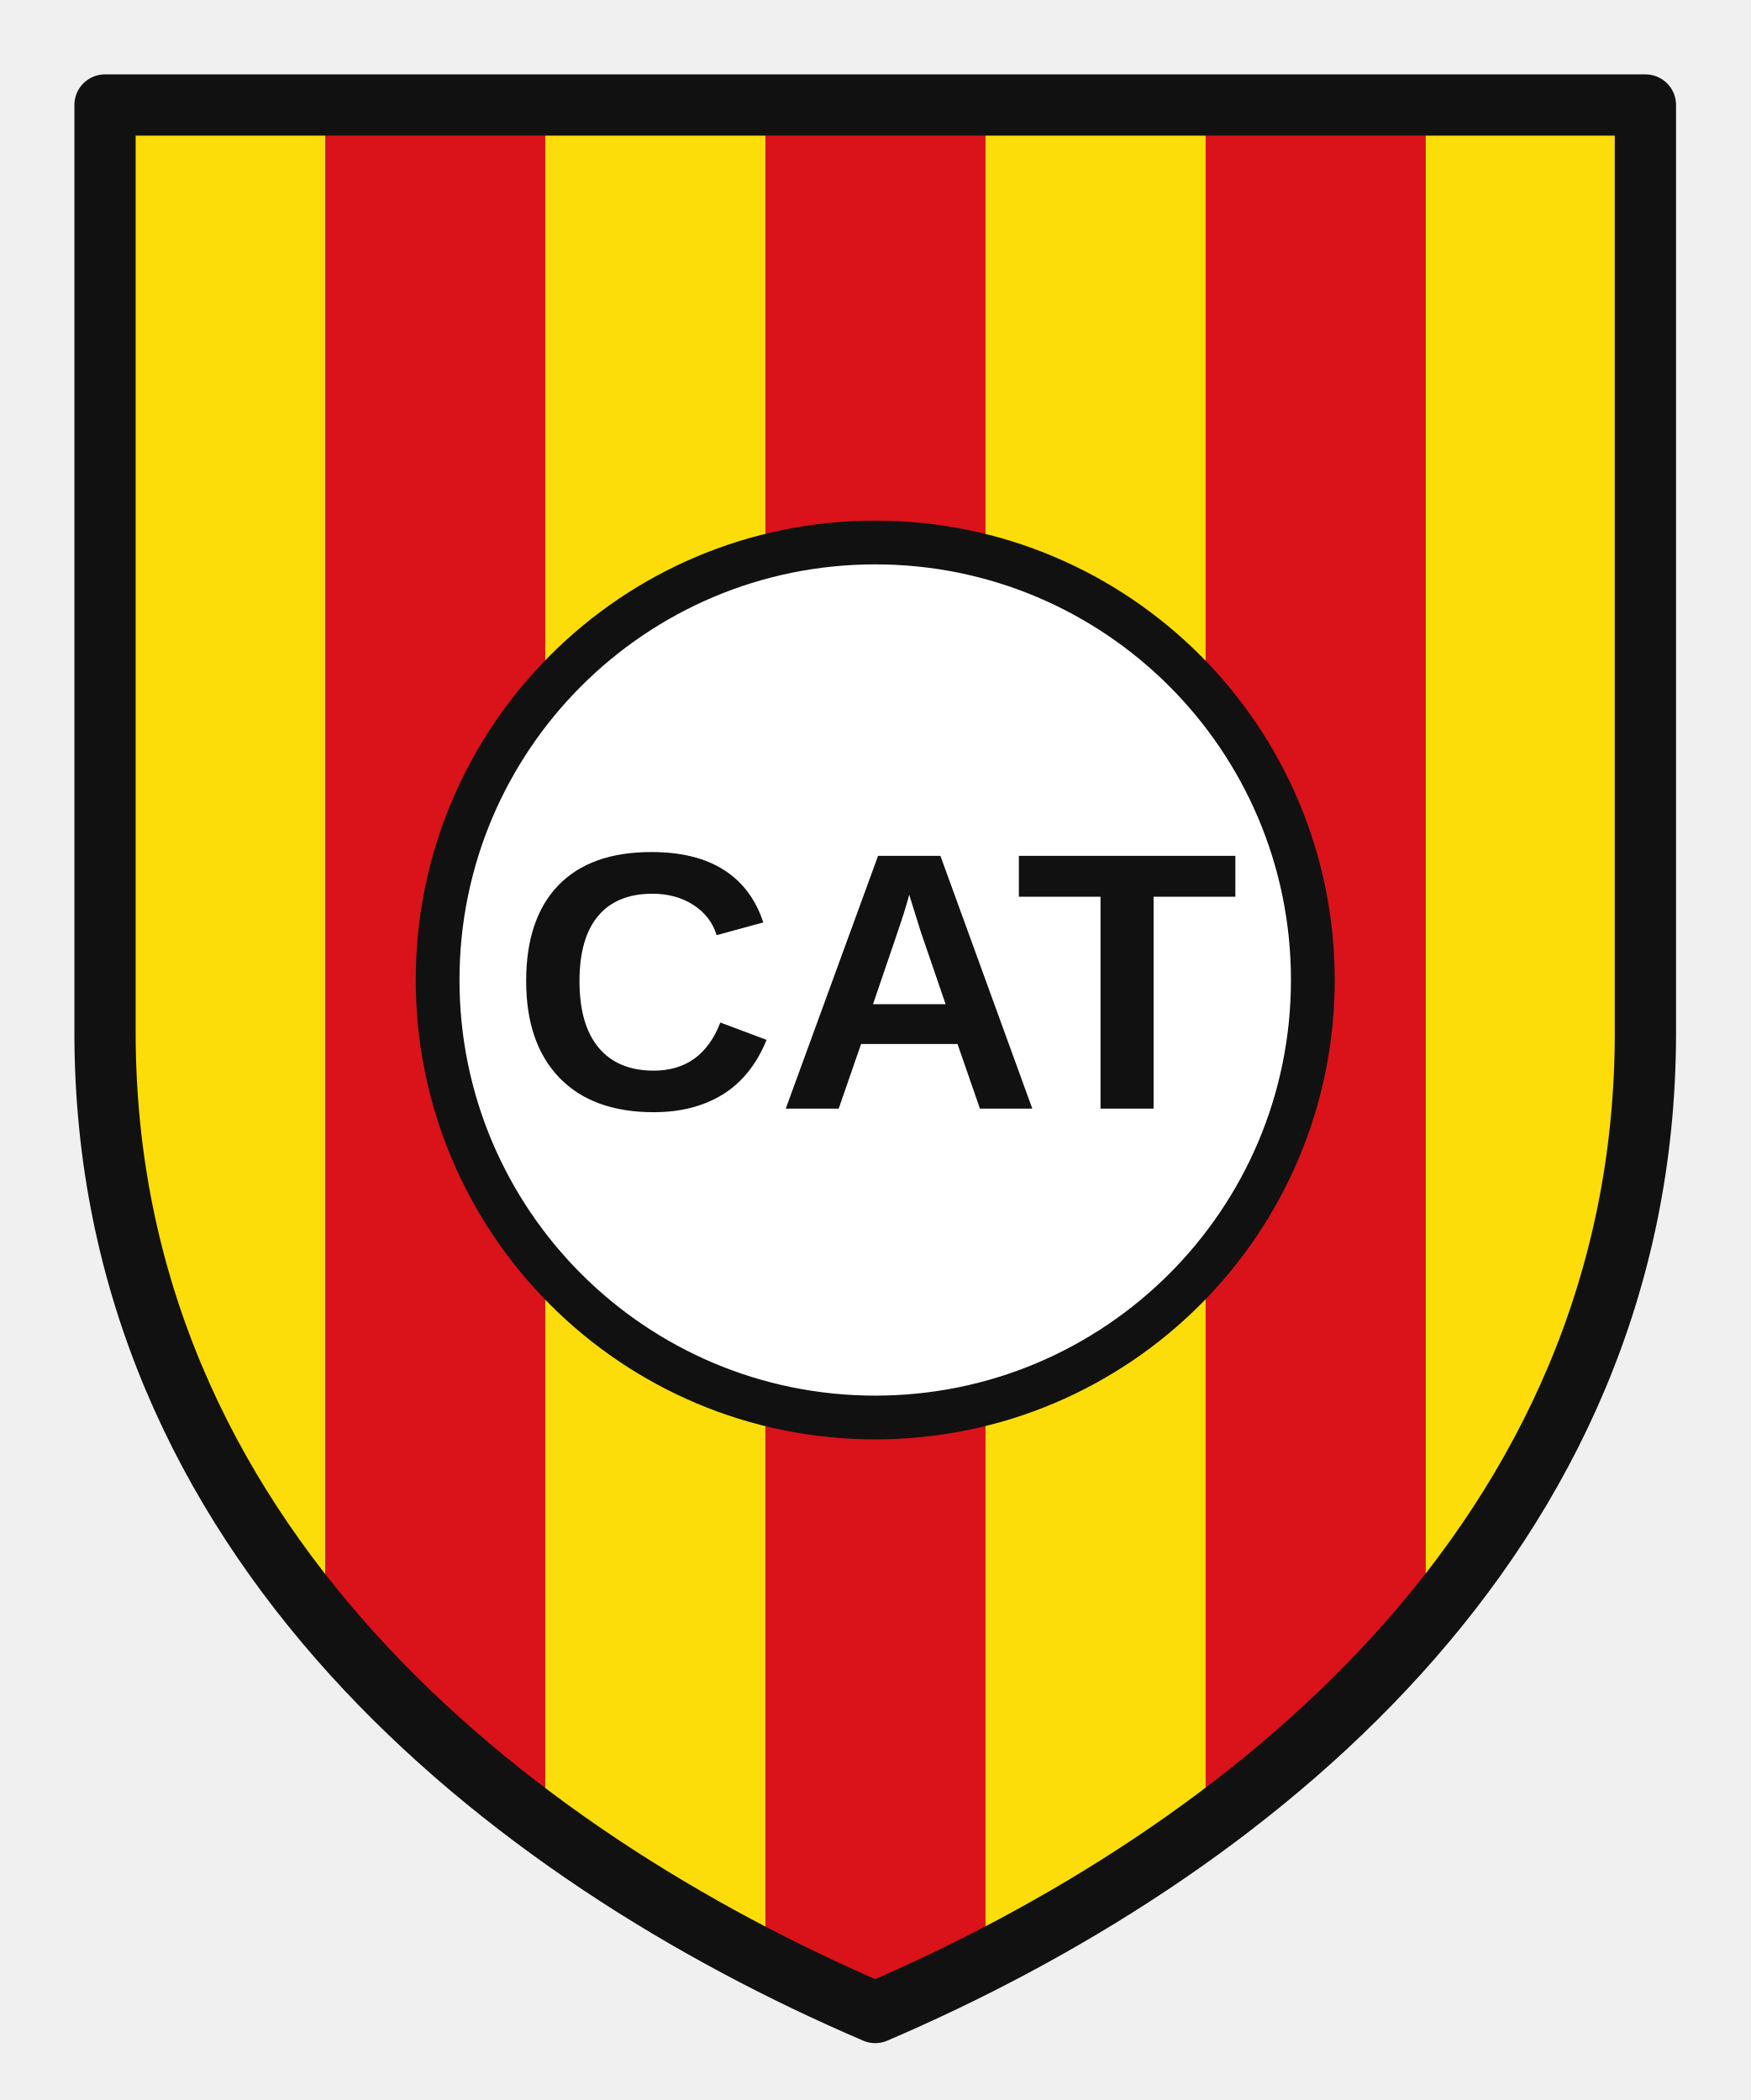
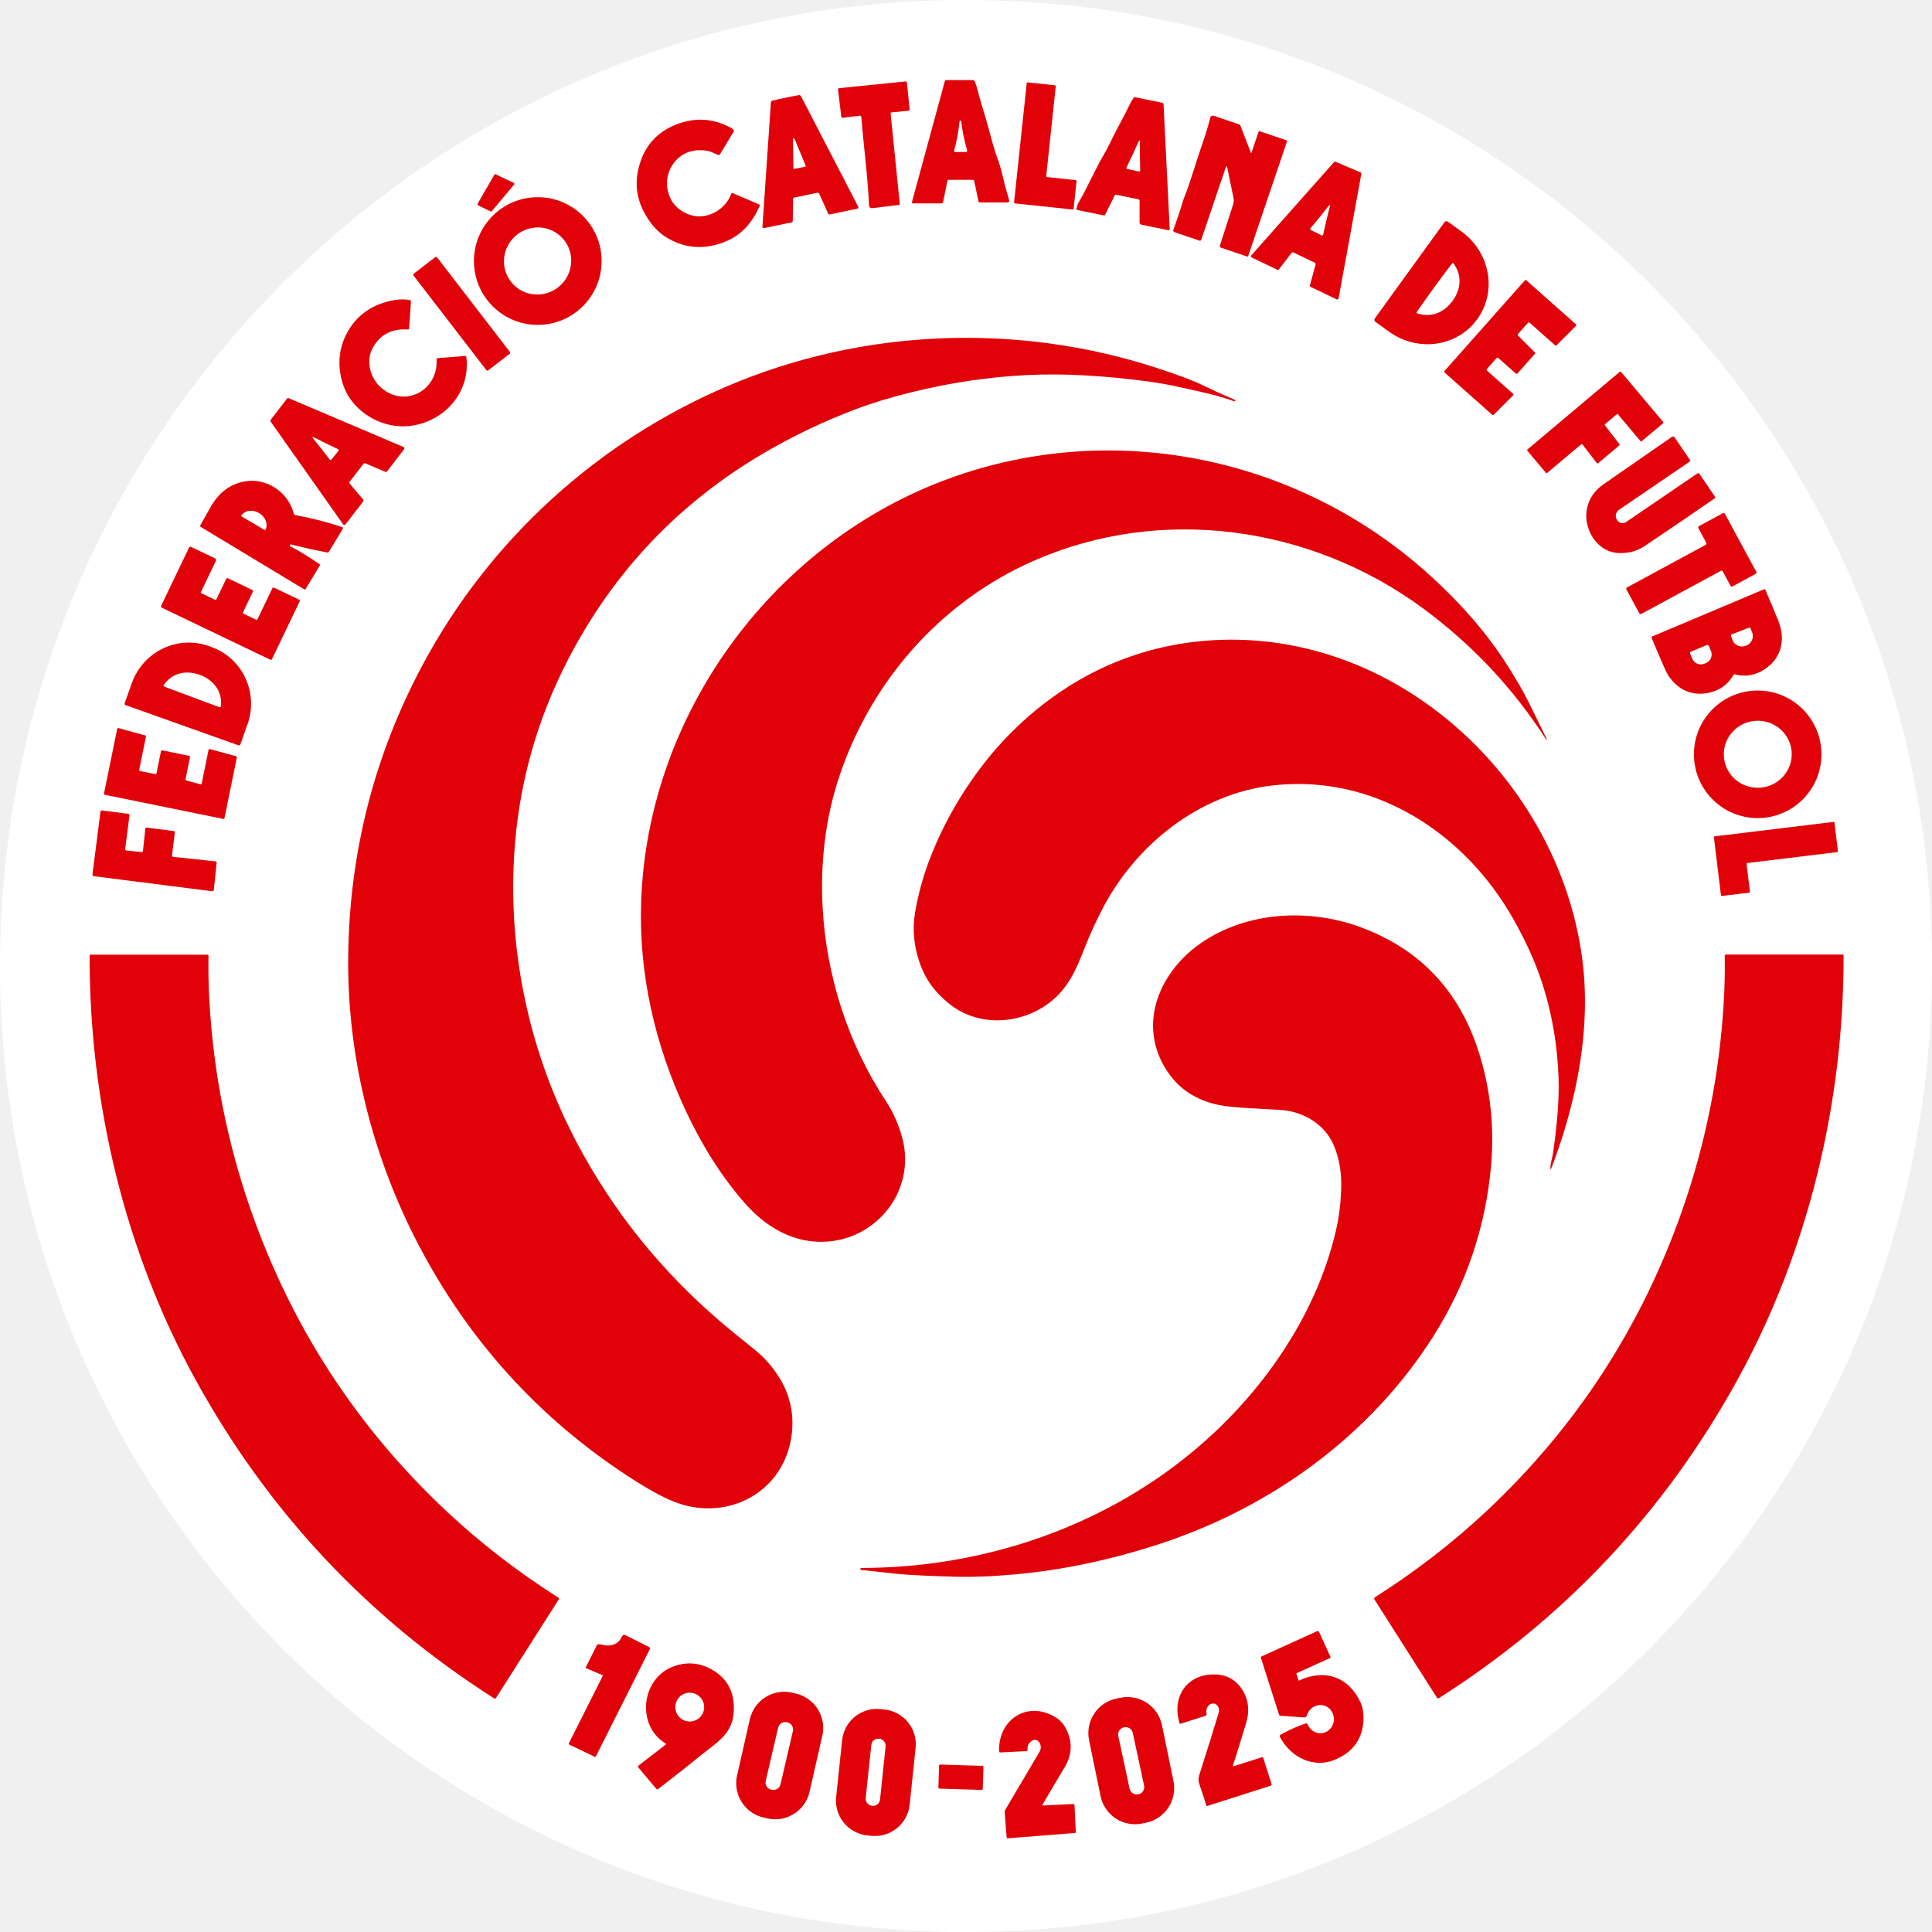
- <svg xmlns="http://www.w3.org/2000/svg" viewBox="0 0 200 240" width="200" height="240">
-   <defs>
-     <clipPath id="s">
-       <path d="M12 12 H188 V118 C188 176 142 212 100 230 C58 212 12 176 12 118 Z" />
-     </clipPath>
-   </defs>
-   <g clip-path="url(#s)">
-     <rect x="12" y="0" width="25.2" height="240" fill="#fcdd09" />
-     <rect x="37.15" y="0" width="25.2" height="240" fill="#da121a" />
-     <rect x="62.3" y="0" width="25.2" height="240" fill="#fcdd09" />
-     <rect x="87.45" y="0" width="25.2" height="240" fill="#da121a" />
-     <rect x="112.6" y="0" width="25.2" height="240" fill="#fcdd09" />
-     <rect x="137.75" y="0" width="25.2" height="240" fill="#da121a" />
-     <rect x="162.9" y="0" width="25.2" height="240" fill="#fcdd09" />
-   </g>
-   <circle cx="100" cy="112" r="50" fill="#ffffff" stroke="#111111" stroke-width="5" />
-   <text x="100" y="126.7" text-anchor="middle" font-family="Arial Black, Helvetica Neue, Arial, sans-serif" font-weight="900" font-size="42" fill="#111111">CAT</text>
-   <path d="M12 12 H188 V118 C188 176 142 212 100 230 C58 212 12 176 12 118 Z" fill="none" stroke="#111111" stroke-width="7" stroke-linejoin="round" />
+ <svg xmlns="http://www.w3.org/2000/svg" viewBox="0.0 0.0 1100.0 1100.0" width="316.228" height="316.228">
+   <circle cx="550" cy="550" r="550" style="opacity:1;fill:#fff;stroke-width:3.709" />
+   <path fill="#e10108" fill-rule="evenodd" d="M537.997 46.034a.547.553 7.591 0 1 .53-.41h15.18a1.471 1.478 79.666 0 1 1.38.95q.82 2.13 1.05 3.07c2.07 8.25 5.31 17.84 7.31 25.61q2.31 8.98 4.41 14.76 2.16 5.96 3.46 12.02.62 2.93 3.29 12.12a.851.846 81.775 0 1-.81 1.09h-15.85a.924.917 84.232 0 1-.9-.74l-2.36-11.42a.886.878 83.902 0 0-.86-.7h-13.62a.839.833 5.94 0 0-.82.66l-2.43 11.94a1.03 1.024 5.425 0 1-1.01.83h-16.22a.539.536 7.761 0 1-.52-.68zm8.956 40.51 3.036-.014a.695.698 81.923 0 0 .668-.886q-2.42-8.29-3.35-16.321-.072-.616-.512-.612t-.502.62q-.787 8.047-3.059 16.379a.698.695 7.057 0 0 .684.874q2.908-.04 3.035-.04M517.907 62.314a.644.634 84.603 0 1-.57.7l-9.8.99a.511.523 83.779 0 0-.46.56l5.22 51.56a.514.505 83.665 0 1-.44.56l-15.31 1.85a1.536 1.536 0 0 1-1.72-1.45c-.86-17.87-3.18-34.36-4.41-50.42a.854.858 84.223 0 0-.96-.78l-9.79 1.19a.584.584 0 0 1-.65-.51l-1.88-15.48a.795.804 83.272 0 1 .71-.89l37.65-3.81a.794.794 0 0 1 .87.71zM596.114 100.817l16.386 1.734a.5.5 0 0 1 .444.55l-1.664 15.736a.5.5 0 0 1-.55.444l-32.916-3.494a.5.5 0 0 1-.444-.55l7.204-67.886a.5.5 0 0 1 .55-.444l15.536 1.644a.5.5 0 0 1 .444.55l-5.434 51.166a.5.5 0 0 0 .444.55M458.826 111.116q-6.094 1.267-6.467 1.334a1.012 1.006 85.405 0 0-.832.984l-.16 12.42a.791.783 84.506 0 1-.62.76l-15.77 3.26a.738.736 86.098 0 1-.88-.77l4.82-70.82a1.07 1.07 84.192 0 1 .784-.962q1.641-.456 7.587-1.693 5.946-1.236 7.633-1.472a1.07 1.07 72.314 0 1 1.103.57l32.653 63.027a.738.736 70.409 0 1-.5 1.057l-15.763 3.297a.791.783 72 0 1-.87-.45l-5.099-11.326a1.012 1.006 71.101 0 0-1.156-.571q-.368.088-6.463 1.355m-7.1-15.353a.44.44 0 0 0 .527.425l6.147-1.261a.44.44 0 0 0 .318-.6l-6.355-15.355a.44.44 0 0 0-.846.174zM665.977 130.454a.596.599 4.871 0 1-.72.61l-15.48-3.15a1.182 1.196 5.589 0 1-.95-1.17v-12.48a.842.837 5.94 0 0-.67-.82l-12.65-2.57a.739.751 19.441 0 0-.82.4l-5.51 10.96a.741.726 19.014 0 1-.8.38l-14.96-3.04a.697.701 12.877 0 1-.53-.85q.56-2.28 1.22-3.4 2.99-5.07 8.62-16.51 3.3-6.72 5.69-10.67c2.7-4.46 4.59-9.15 7.4-14.33q4.26-7.83 7.66-14.85.56-1.16 1.85-3.11a1.09 1.09 22.83 0 1 1.13-.46l15.2 3.09a1.037 1.043 4.267 0 1 .83.97zM645.128 96.92q1.714.37 3.305.725a.632.635 5.187 0 0 .771-.645q-.304-8.235-.188-16.43.006-.403-.235-.456-.28-.06-.443.31-3.277 7.51-6.954 14.886a.632.635 19.2 0 0 .435.906q1.596.334 3.31.704M712.217 87.034a.158.16 43.371 0 0 .3-.01l4.03-11.89a.614.614 0 0 1 .78-.38l14.94 5.06a.696.699 18.564 0 1 .44.89l-22.04 65.07a.465.465 0 0 1-.59.29l-15.12-5.13a.727.724 18.309 0 1-.46-.91l7.58-23.61a7.517 7.539 47.89 0 0 .2-3.85l-3.64-17.65a.309.314 48.26 0 0-.6-.03l-14.12 41.68a.74.73 18.31 0 1-.93.46l-14.27-4.84a1.067 1.07 19.499 0 1-.66-1.39q3.33-8.97 5.78-17.35.15-.53 1.07-2.74c2.49-6 6.72-20.57 10.33-30.83q2.16-6.13 3.82-12.87a1.54 1.54 0 0 1 1.99-1.09l14.42 4.88a1.313 1.32 89.06 0 1 .8.77zM432.107 116.324a.816.819 23.999 0 1 .42 1.1c-4.51 9.6-10.4 16.76-20.73 20.61q-16.52 6.16-31.22-2.19-5.67-3.22-9.86-8.73c-6.77-8.92-9.81-19.05-7.41-30.16q4.19-19.33 21.92-26.15 16.57-6.37 31.91 2.55a1.295 1.297 30.554 0 1 .46 1.79l-7.72 12.79a.714.728 25.75 0 1-.86.31c-1.58-.56-3.91-1.88-5.74-2.26q-5.82-1.22-11.23.58c-8.22 2.73-13.51 12.04-12.12 20.53q1.85 11.32 12.79 15.19c9.46 3.34 20.38-2.79 23.68-12.05a.512.51 21.116 0 1 .68-.3zM745.82 162.429l3.244-11.91a.79.79 0 0 0-.42-.92l-12.26-5.878a.79.79 0 0 0-.967.23l-7.239 9.396a.79.79 0 0 1-.968.23l-14.499-6.96a.79.79 0 0 1-.249-1.236l47.068-53.062a.79.79 0 0 1 .9-.203l14.195 6.03a.79.79 0 0 1 .468.87l-12.95 70.85a.79.79 0 0 1-1.119.57l-14.783-7.087a.79.79 0 0 1-.42-.92m3.565-29.962q1.592.784 3.067 1.52a.64.642 19.204 0 0 .915-.443q1.72-8.16 3.843-16.176.105-.395-.119-.506-.262-.128-.51.196-5.059 6.57-10.477 12.91a.64.642 33.217 0 0 .205.996q1.485.719 3.076 1.503M279.32 120.329l-7.12-3.416a.64.64 0 0 1-.278-.897l9.53-16.51a.64.64 0 0 1 .83-.256l10.191 4.878a.64.64 0 0 1 .215.988l-12.602 15.047a.64.64 0 0 1-.767.166" />
+   <path fill="#e10108" fill-rule="evenodd" d="M342.537 148.624a36.35 36.35 0 0 1-36.35 36.35 36.35 36.35 0 0 1-36.35-36.35 36.35 36.35 0 0 1 36.35-36.35 36.35 36.35 0 0 1 36.35 36.35m-21.88-12.57a19.02 19.23 49.3 0 0-26.983-1.88 19.02 19.23 49.3 0 0-2.176 26.96 19.02 19.23 49.3 0 0 26.982 1.88 19.02 19.23 49.3 0 0 2.176-26.96M822.438 126.498a1.37 1.37 0 0 1 1.913-.307l7.736 5.6a36.56 35.11 35.9 0 1 9.027 49.879l-.094.129a36.56 35.11 35.9 0 1-50.202 7.003l-7.736-5.6a1.37 1.37 0 0 1-.307-1.913zm-5.9 37.178q-4.868 6.694-9.885 13.936a.532.534 26.091 0 0 .276.809c8.1 2.579 15.267-.455 20.107-7.111s5.516-14.41.566-21.32a.532.534 45.953 0 0-.855-.012q-5.343 7.005-10.21 13.698M290.324 200.38a.76.76 0 0 1-.138 1.066l-12.217 9.408a.76.76 0 0 1-1.066-.138l-41.453-53.828a.76.76 0 0 1 .138-1.066l12.217-9.408a.76.76 0 0 1 1.066.138zM869.992 183.75l-5.724 6.464a.61.61 0 0 0 .025.836l9.587 9.578a.61.61 0 0 1 .025.836l-9.943 11.204a.61.61 0 0 1-.86.052l-10.099-8.951a.61.61 0 0 0-.86.05l-5.59 6.309a.61.61 0 0 0 .05.86l14.89 13.206a.61.61 0 0 1 .026.888l-11.056 11.056a.61.61 0 0 1-.836.025l-27.134-24.074a.61.61 0 0 1-.05-.861l45.74-51.578a.61.61 0 0 1 .86-.051l28.23 25.045a.61.61 0 0 1 .026.888l-11.056 11.056a.61.61 0 0 1-.836.025l-14.553-12.914a.61.61 0 0 0-.862.052M264.947 202.674a.514.512 84.171 0 1 .55.45c2.32 18.24-9.71 33.91-27.1 38.47-14.72 3.87-29.98-2.41-38.47-13.75-5.77-7.72-8.12-19.5-5.74-29.41 2.72-11.33 10.68-20.99 21.68-25.17 5.4-2.06 11.89-3.56 17.53-2.39a.741.739 7.631 0 1 .59.77l-1.05 15.42a.571.572 3.577 0 1-.6.53q-14.38-.94-20.53 11.31c-3.36 6.7-1.06 16.03 4.65 21.34 13.55 12.59 33.16 2.25 32.08-15.51a.771.782 85.885 0 1 .72-.82zM703.307 228.184v.01a.478.481 20.558 0 1-.61.28c-9.58-3.44-17.26-5-29.33-7.69q-10.83-2.42-19.75-3.61-38.3-5.1-68.48-3.65-32.86 1.57-66.25 9.82-18.01 4.46-31.79 9.69-27.11 10.28-51.65 24.6-72.81 42.51-111.72 117.31-27.71 53.28-31.07 113.18c-3.17 56.37 9.51 112.95 35.96 162.84q30.66 57.81 81.24 101.23 6.75 5.79 20.25 16.61c7.51 6.02 14.74 15.46 18.12 24.76q4.87 13.39 1.75 27.79c-6.57 30.35-37.91 44.96-66.41 33.58q-8.85-3.53-21.77-11.72-77.07-48.85-120.91-129.59c-27.9-51.37-43.26-110.36-42.63-168.98q.95-88.97 42.7-166.7c38.03-70.82 99.48-126.63 173.19-158.09 77.28-32.98 165.69-36.24 245.19-10.14q17.4 5.71 25.74 9.76 8.49 4.11 18.01 8.18a.417.419 22.337 0 1 .22.53M913.768 242.168l8.298 10.752a.48.48 0 0 1-.07.66l-12.116 10.182a.48.48 0 0 1-.689-.074l-8.218-10.648a.48.48 0 0 0-.689-.074l-19.4 16.309a.48.48 0 0 1-.676-.058l-10.622-12.626a.48.48 0 0 1 .06-.676l52.634-44.242a.48.48 0 0 1 .676.058l24.012 28.556a.48.48 0 0 1-.058.676l-12.196 10.252a.48.48 0 0 1-.676-.058l-12.812-15.236a.48.48 0 0 0-.676-.058l-6.71 5.645a.48.48 0 0 0-.072.66M154.115 239.033l9.296-12.064a.84.84 0 0 1 .994-.261l65.333 27.79a.84.84 0 0 1 .336 1.286l-9.7 12.595a.84.84 0 0 1-.995.26l-11.394-4.851a.84.84 0 0 0-.995.26l-7.89 10.23a.84.84 0 0 0 .023 1.054l7.66 9.105a.84.84 0 0 1 .021 1.053l-10.082 13.09a.84.84 0 0 1-1.352-.027l-41.276-58.523a.84.84 0 0 1 .021-.997m36.583 20.146q1.051-1.297 2.036-2.497a.604.602 32.001 0 0-.218-.932q-7.129-3.28-14.042-6.897-.34-.18-.514.034-.147.182.1.479 4.974 6.01 9.662 12.304a.604.602 46.014 0 0 .956.018q.97-1.212 2.02-2.51M976.507 282.894a.57.57 0 0 1-.15.79q-15.05 10.47-39.94 27.2-6.6 4.43-15.08 3.97c-12.55-.68-20.37-14.5-17.64-25.98q1.91-8.04 9.31-13.18 19.07-13.26 38.85-26.91a1.159 1.157 55.429 0 1 1.62.3l8.88 13.02a.424.424 0 0 1-.11.59l-40.49 27.6a4.124 4.124 0 0 0-1.09 5.73l.24.35a3.47 3.467 55.648 0 0 4.83.91l40.64-27.69a.871.877 55.859 0 1 1.22.23z" />
+   <path fill="#e10108" fill-rule="evenodd" d="M880.277 420.984q-28.26-43.94-70.53-74.95c-63.48-46.56-148.41-58.71-221.16-26.76-54.02 23.72-94.49 70.53-112 126.77-6.89 22.13-9.56 46.73-8.22 70.7 2.18 39.1 14.31 77.1 35.96 110.07q6.33 9.64 9.37 20.99c8.32 31.01-16.14 60.19-47.75 59.21-16.54-.52-30.64-9.27-41.68-21.78-13.79-15.61-24.88-33.73-33.67-52.48-17.79-37.91-27.04-78.48-25.53-119.94 3.82-105.04 72.95-200.86 170.81-238.68 66.78-25.81 141.17-23.03 206.42 6.35q42.97 19.35 77.57 52.4 22.65 21.64 37 43.81 8.85 13.69 13.47 23.09 3.76 7.66 10.36 21.05a.174.185 60.16 0 1-.07.23h-.01a.253.256 58.638 0 1-.34-.08M173.257 335.584l-59.05-35.64a.561.565 30.066 0 1-.2-.76q.74-1.33 5.83-10.37 7.15-12.72 19.96-14.79c12.11-1.97 24.41 6.27 27.46 18.4a1.16 1.16 88.075 0 0 .93.87q13.58 2.42 26.74 6.85a.554.55 24.869 0 1 .3.81l-8.01 13.28a.731.741 21.553 0 1-.77.34q-12.36-2.41-20.79-4.62-.35-.09-.54.28-.3.57.22.83 7.09 3.66 16.58 10.13a.583.589 32.542 0 1 .17.79l-8.1 13.42a.53.525 30.874 0 1-.73.18m-35.994-41.74 13.648 8.039a.04.04 0 0 0 .055-.014l.035-.061a7.86 6.55 30.5 0 0-3.448-9.632l-.172-.102a7.86 6.55 30.5 0 0-10.097 1.654l-.035.06a.04.04 0 0 0 .014.056M979.738 325.044l-45.232 24.49a.84.84 0 0 1-1.139-.34l-7.35-13.591a.84.84 0 0 1 .338-1.14l44.813-24.26a.84.84 0 0 0 .34-1.138l-4.53-8.362a.84.84 0 0 1 .338-1.14l13.632-7.38a.84.84 0 0 1 1.14.34l17.89 33.052a.84.84 0 0 1-.34 1.139l-13.222 7.15a.84.84 0 0 1-1.139-.34l-4.4-8.141a.84.84 0 0 0-1.139-.34M170.347 341.454a.653.657 25.409 0 1 .31.88l-15.83 33.01a.644.644 0 0 1-.86.3l-61.89-29.68a.743.747 25.546 0 1-.35-1l15.89-33.15a.908.912 25.997 0 1 1.21-.42l13.59 6.51a1.065 1.065 0 0 1 .5 1.42l-8.48 17.68a.581.59 25.462 0 0 .27.78l7.64 3.67a.69.69 0 0 0 .92-.32l5.52-11.51a.769.765 25.575 0 1 1.03-.36l13.88 6.66a.671.667 25.624 0 1 .32.9l-5.66 11.81a.577.577 0 0 0 .27.77l7.16 3.44a.635.626 25.541 0 0 .84-.29l8.43-17.59a.765.765 0 0 1 1.02-.36zM987.301 383.976q-.244.103-.295.194-4.449 8.014-13.659 10.174c-11.54 2.71-20.97-3.28-25.5-13.65q-4.71-10.77-7.47-17.51a.638.631 67.725 0 1 .338-.82q22.006-9.261 31.816-13.4 9.81-4.137 31.8-13.436a.638.631 66.531 0 1 .824.33q2.901 6.68 7.328 17.57c4.266 10.48 1.975 21.416-8.019 27.79q-7.975 5.089-16.819 2.683-.1-.028-.344.075m8.474-26.582-9.808 3.805a.73.73 0 0 0-.417.944l.908 2.34a5.7 5.86 68.8 0 0 7.524 3.195l.243-.094a5.7 5.86 68.8 0 0 3.402-7.433l-.908-2.34a.73.73 0 0 0-.944-.417m-24.017 9.85-8.973 3.79a.9.9 0 0 0-.479 1.18l1.16 2.745a5.4 5.22 67.1 0 0 6.91 2.943l1.013-.428a5.4 5.22 67.1 0 0 2.707-7.005l-1.159-2.745a.9.9 0 0 0-1.179-.48" />
+   <path fill="#e10108" fill-rule="evenodd" d="M882.737 665.494c-.1-3.23 1.12-6.08 1.63-9.76q3.48-24.9 3.04-40.63-.85-30.5-10.25-58.01-5.45-15.97-15.49-33.77c-27.76-49.18-79.46-82.93-137.49-76.08-41.51 4.89-77.74 33.89-96.54 70.33q-5.84 11.29-10.03 21.98c-4.82 12.28-9.16 22.73-19.57 30.93-16.16 12.74-40.58 14.62-57.36 1.2-7.75-6.2-13.33-13.14-16.84-22.92q-5.25-14.61-2.85-29.11c1.5-9.02 4.2-19.38 7.6-28.5q11.15-29.89 31.1-55.79c19.86-25.78 47.02-47.12 76.97-58.97q27.79-11.01 58.23-12.08c104.47-3.65 194.92 83.4 206.4 185.15 2.63 23.31.49 48.16-4.65 71.41q-5.02 22.72-13.54 44.68a.186.187 54.622 0 1-.36-.06M71.462 401.44a.81.81 0 0 1-.49-1.034l4.058-11.4a34.09 34.63 19.6 0 1 43.731-21.187l1.64.584a34.09 34.63 19.6 0 1 20.497 44.059l-4.059 11.399a.81.81 0 0 1-1.034.49zm37.767-4.641q14.432 5.382 15.8 5.876a.54.539 13.227 0 0 .717-.443c1.01-8.597-4.128-15.063-11.852-17.943s-15.84-1.358-20.707 5.8a.54.539 27.675 0 0 .253.807q1.356.52 15.79 5.903M1037.067 429.474a36.31 36.31 0 0 1-36.31 36.31 36.31 36.31 0 0 1-36.31-36.31 36.31 36.31 0 0 1 36.31-36.31 36.31 36.31 0 0 1 36.31 36.31m-16.954-1.178a19.08 19.35 86.6 0 0-20.448-17.898 19.08 19.35 86.6 0 0-18.184 20.194 19.08 19.35 86.6 0 0 20.448 17.898 19.08 19.35 86.6 0 0 18.184-20.194M108.195 431.062l-2.564 12.582a.61.61 0 0 0 .437.71l8.021 2.189a.61.61 0 0 0 .758-.467l3.89-19.105a.61.61 0 0 1 .758-.466l14.91 4.049a.61.61 0 0 1 .438.71l-7.024 34.502a.61.61 0 0 1-.72.476l-67.404-13.726a.61.61 0 0 1-.476-.72l7.488-36.774a.61.61 0 0 1 .758-.467l15.19 4.129a.61.61 0 0 1 .438.71l-3.844 18.882a.61.61 0 0 0 .476.719l8.654 1.758a.61.61 0 0 0 .72-.477l2.556-12.584a.61.61 0 0 1 .72-.476l15.344 3.126a.61.61 0 0 1 .476.72M73.711 464.207l-2.436 19.168a.76.76 0 0 0 .673.85l8.613.918a.76.76 0 0 0 .836-.675l1.338-12.583a.76.76 0 0 1 .851-.673l15.326 1.946a.76.76 0 0 1 .658.85l-1.664 13.005a.76.76 0 0 0 .674.853l24.101 2.548a.76.76 0 0 1 .676.836l-1.648 15.522a.76.76 0 0 1-.852.674l-67.566-8.606a.76.76 0 0 1-.658-.85l4.568-35.892a.76.76 0 0 1 .85-.658l15.003 1.918a.76.76 0 0 1 .657.849M1046.06 485.158l-51.246 6.222a.45.45 0 0 0-.393.5l1.922 15.857a.45.45 0 0 1-.393.5l-15.606 1.893a.45.45 0 0 1-.5-.393l-4.013-33.046a.45.45 0 0 1 .393-.501l67.746-8.222a.45.45 0 0 1 .501.393l1.982 16.296a.45.45 0 0 1-.393.5" />
+   <path fill="#e10108" fill-rule="evenodd" d="M489.957 892.944q.27-.22.76-.22c67.68-.1 134.94-22.3 187.4-65.43 39.22-32.25 70.98-77.02 82.51-126.69q2.48-10.67 2.98-22.99.59-14.44-4.35-25.84c-5.11-11.78-17.39-19.02-30.11-19.82-16.79-1.05-25.23-1.13-33.75-2.57-9.69-1.64-19.29-6.08-26.06-13.45-9.37-10.18-14.02-23.42-12.58-36.9 1.81-16.98 12.94-32.36 26.82-41.96 26.41-18.27 61.92-20.04 91.42-9.04q47.35 17.64 64.78 64.72c8.23 22.23 11.34 46.8 9.17 70.98q-4.72 52.65-32.87 97.09c-35.81 56.55-92.43 97.52-155.92 118.26q-41.55 13.58-81.95 17.28-19.89 1.83-36.04 1.31c-9.07-.29-22.81-.69-32.98-1.75q-8.56-.9-18.97-2.08a.508.507 28.936 0 1-.26-.9M118.106 543.564a.6.6 0 0 1 .6.61q-.224 12.899.503 25.698 3.515 61.768 23.69 119.379 34.823 99.403 111.231 171.088 28.982 27.185 63.654 49.213a.877.877 0 0 1 .27 1.21l-35.642 55.968a.768.777 32.682 0 1-1.069.239q-107.897-68.712-169.836-181.101C71.017 712.403 50.87 627.752 51.03 543.967a.42.42 0 0 1 .42-.42zM982.587 543.484h66.66a.42.42 0 0 1 .42.42c.14 83.79-20.03 168.44-60.54 241.9q-61.97 112.38-169.89 181.07a.777.769 57.332 0 1-1.07-.24l-35.63-55.98a.877.877 0 0 1 .27-1.21q34.68-22.02 63.67-49.2 76.43-71.67 111.28-171.07 20.19-57.61 23.72-119.38.73-12.8.51-25.7a.6.6 0 0 1 .6-.61M744.097 976.714a1.522 1.517 9.956 0 1-1.56 1.09l-13.67-.93a.641.643 83.385 0 1-.57-.45l-10.52-32.95a.15.143 70.264 0 1 .08-.18l32.05-14.56a.87.87 0 0 1 1.15.43l6.46 14.22a.47.479 65.311 0 1-.24.63l-19.07 8.66a.192.189 68.863 0 0-.1.23l1.21 3.8a.223.225 67.975 0 0 .31.13c14.69-6.91 28.38-1.97 34.96 12.38q1.97 4.29 1.7 10.16-.73 15.96-16.09 22.49c-12.36 5.25-25.35-1.37-31.48-12.95a.918.915 61.106 0 1 .35-1.22q6.91-3.92 14.35-6.44a.872.867 69.48 0 1 1.09.5c1.89 4.73 7.73 6.8 11.86 3.49 3.52-2.82 4.04-7.73 1.61-11.2-3.88-5.56-12.07-3.64-13.88 2.67M333.577 949.754a.244.255 24.767 0 1-.12-.35l6.23-12.4a1.609 1.596 21.094 0 1 1.87-.82q9.29 2.64 12.68-4.59a1.329 1.334 25.814 0 1 1.8-.63l13.76 6.93a.622.617 26.765 0 1 .28.84l-30.8 61.26a.51.514 26.567 0 1-.68.23l-14.52-6.96a.474.47 26.297 0 1-.22-.64l19.34-38.46a.282.278 25.243 0 0-.14-.38zM378.947 992.634q-9.37-5.82-10.92-17.2c-1.41-10.3 3.86-21.41 13.41-25.77q12.01-5.48 23.41.68 13.63 7.37 12.94 23.8c-.57 13.28-9.72 17.89-18.84 25.35q-10.5 8.59-24.2 19.09a.796.799 51.342 0 1-1.1-.12l-10.22-12.15a.732.734 50.872 0 1 .11-1.05l15.44-11.92a.433.436 42.373 0 0-.03-.71m21.97-20.68a8.21 8.21 0 0 0-8.21-8.21 8.21 8.21 0 0 0-8.21 8.21 8.21 8.21 0 0 0 8.21 8.21 8.21 8.21 0 0 0 8.21-8.21M687.367 1028.234a.434.431 73.367 0 1-.55-.3q-1-3.62-3.63-11.09c-.9-2.59-1.11-3.92-.19-6.8q6.59-20.56 10.93-35.09c.62-2.08-.66-4.79-2.69-5-3.24-.34-5.01 2.92-4.26 5.91a.858.862 73.806 0 1-.57 1.03l-14.1 4.5a.615.623 73.377 0 1-.79-.42q-2.05-7.29-.48-13.2c2.62-9.9 11.42-15 21.67-14.38 6.83.41 12.05 3.88 15.38 9.98q4.31 7.89 1.45 17.46-4.61 15.42-7.52 24.28a.39.39 0 0 0 .49.49l15.93-5.08a.658.652 72.111 0 1 .83.43l4.7 14.73a.822.819 72.11 0 1-.53 1.04zM460.918 1020.212a20.06 20.06 0 0 1-24.006 15.117l-2.126-.483a20.06 20.06 0 0 1-15.117-24.005l7.267-31.985a20.06 20.06 0 0 1 24.006-15.117l2.126.483a20.06 20.06 0 0 1 15.117 24.005zm-9.477-34.584a4.13 4.13 0 0 0-3.086-4.96l-.37-.085a4.13 4.13 0 0 0-4.959 3.087l-7.053 30.31a4.13 4.13 0 0 0 3.086 4.958l.37.087a4.13 4.13 0 0 0 4.96-3.087zM668.124 1014.1a20.05 20.05 0 0 1-15.609 23.673l-2.234.459a20.05 20.05 0 0 1-23.672-15.61l-6.539-31.855a20.05 20.05 0 0 1 15.61-23.672l2.233-.46a20.05 20.05 0 0 1 23.672 15.61zm-23.16-27.47a4.12 4.12 0 0 0-4.893-3.164l-.195.042a4.12 4.12 0 0 0-3.165 4.892l6.44 30.037a4.12 4.12 0 0 0 4.892 3.165l.195-.042a4.12 4.12 0 0 0 3.165-4.892zM517.924 1027.514a19.91 19.91 0 0 1-21.882 17.72l-2.247-.236a19.91 19.91 0 0 1-17.72-21.882l3.395-32.302a19.91 19.91 0 0 1 21.882-17.72l2.248.236a19.91 19.91 0 0 1 17.72 21.882zm-13.69-33.168a4 4 0 0 0-3.56-4.396l-.198-.021a4 4 0 0 0-4.397 3.56l-3.179 30.253a4 4 0 0 0 3.56 4.396l.198.02a4 4 0 0 0 4.397-3.56zM593.727 1027.994l17.37-.86a.661.65 86.891 0 1 .68.62l.75 15.43a.411.402 86.388 0 1-.37.43l-38.45 3.04a.51.51 0 0 1-.55-.47l-1.12-14.12a3.125 3.076 58.585 0 1 .42-1.8q3.78-6.46 19.43-32.91c2.37-3.99-1.81-9.62-5.75-5q-1.36 1.59-1.09 4.01a.595.601 85.508 0 1-.57.66l-15.02.74a.6.59 87.114 0 1-.62-.57c-.68-18.7 17.16-29.68 33.18-18.75q3.05 2.09 5.03 6.02 5.53 10.98-.87 21.71-10.15 17.03-12.67 21.45a.244.248 13.708 0 0 .22.37M559.545 1018.518a.61.61 0 0 1-.629.59l-24.048-.755a.61.61 0 0 1-.59-.63l.391-12.473a.61.61 0 0 1 .63-.59l24.047.755a.61.61 0 0 1 .591.629z" />
</svg>
